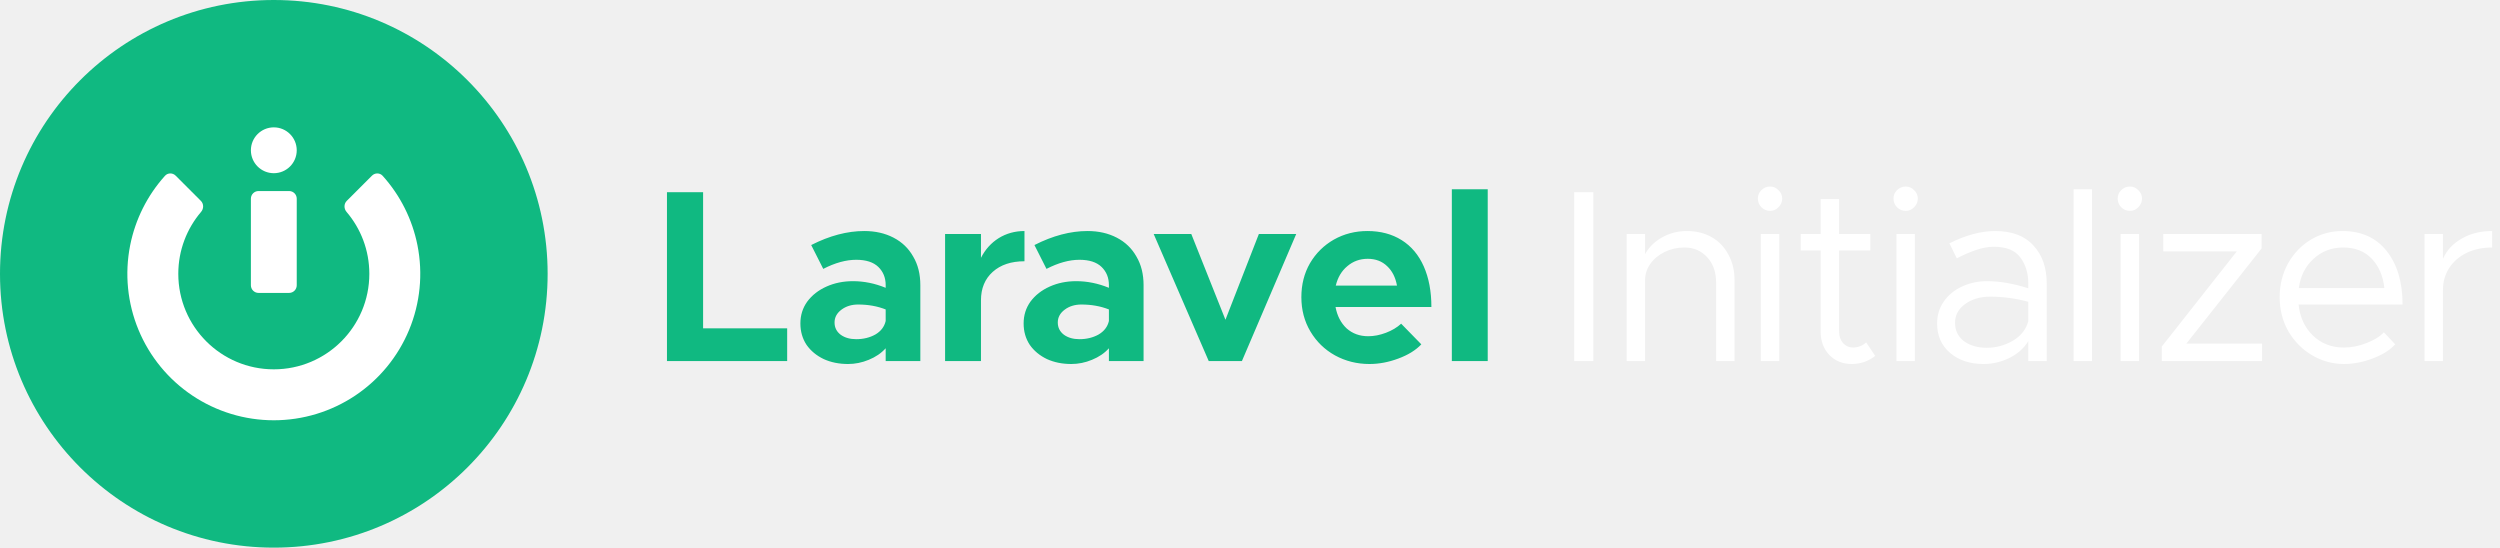
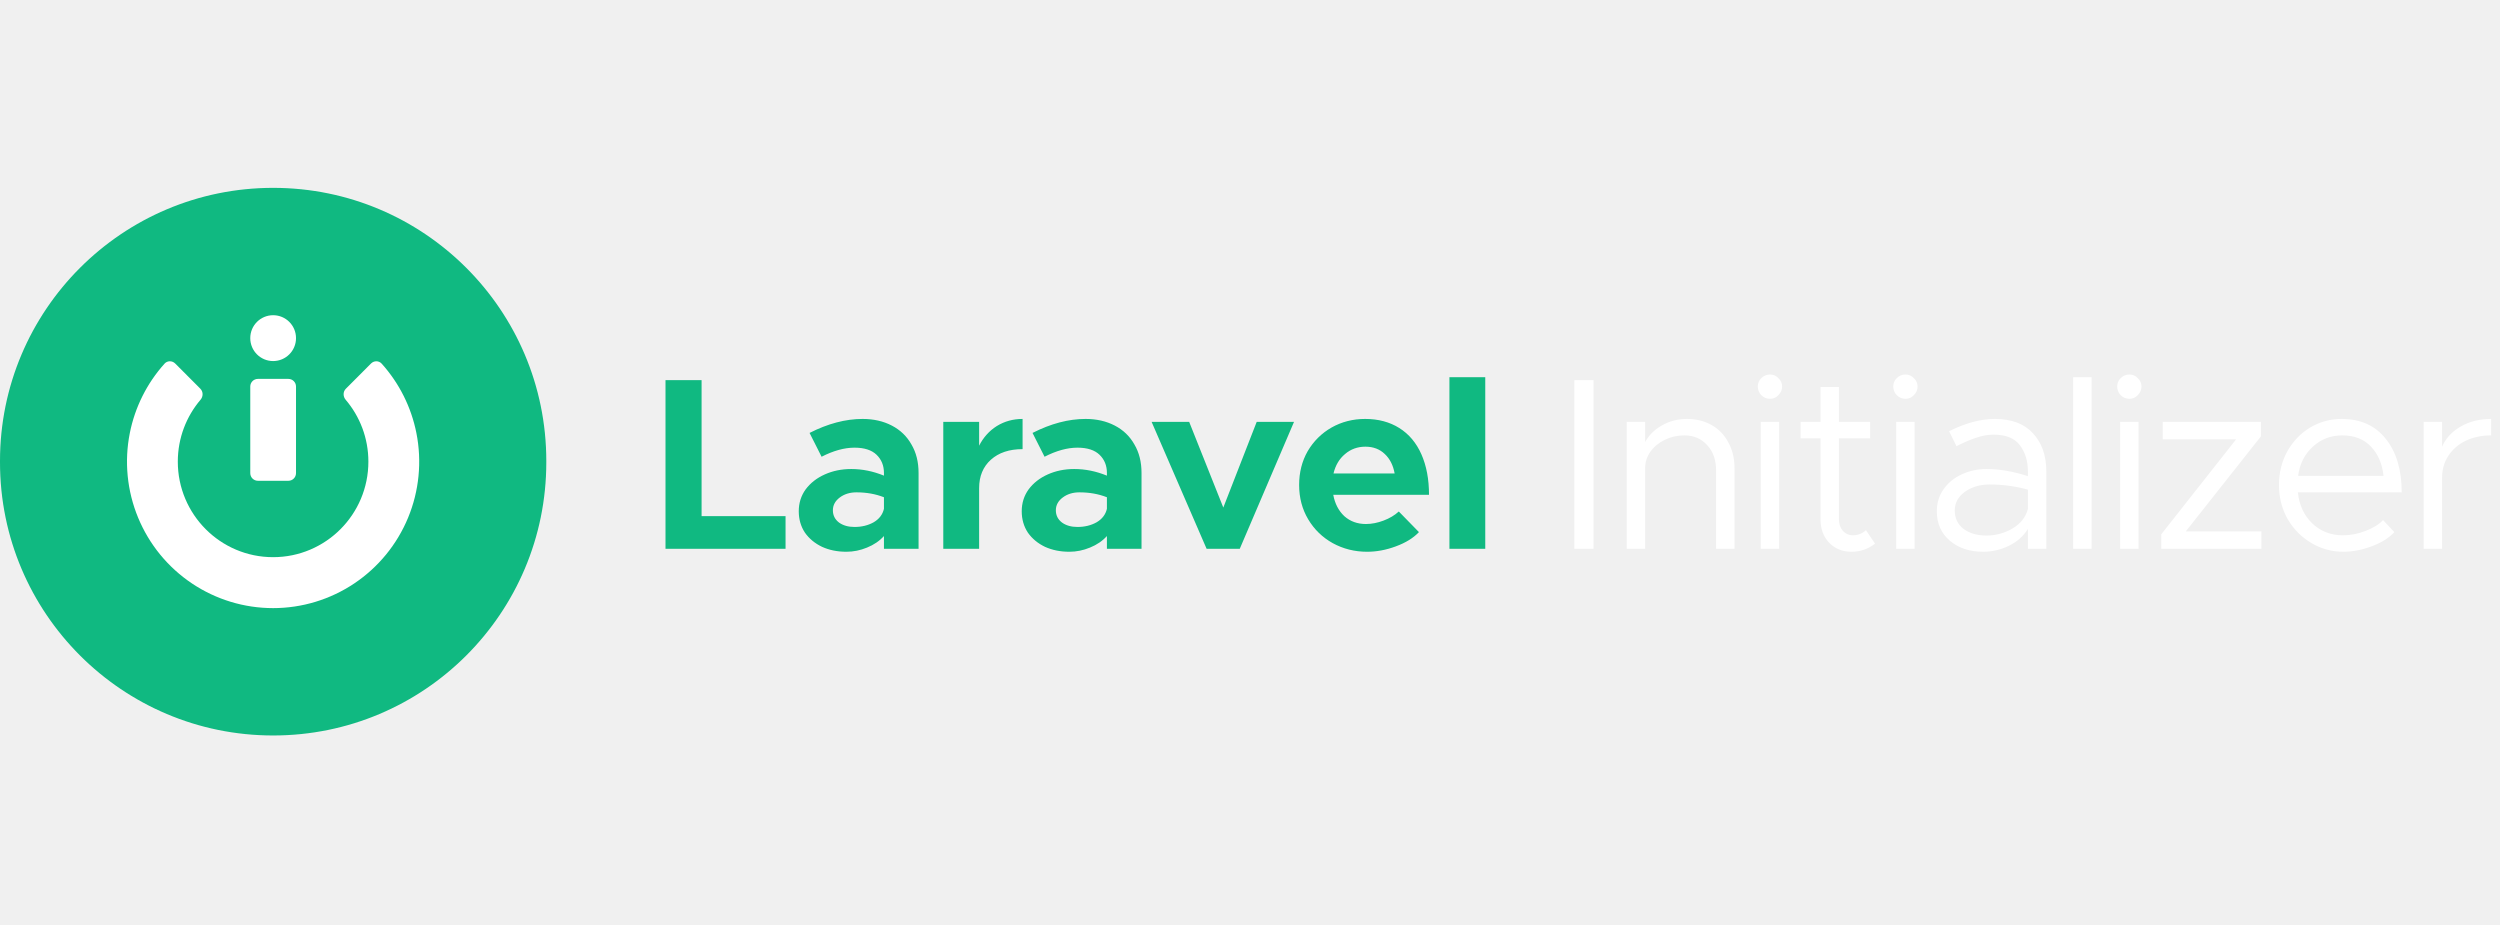
- <svg xmlns="http://www.w3.org/2000/svg" width="1963" height="430" viewBox="0 0 1963 430" fill="none">
-   <rect width="430" height="430" rx="215" fill="#10B981" />
-   <path fill-rule="evenodd" clip-rule="evenodd" d="M327.79 192.565C323.744 172.222 314.28 153.39 300.448 138.034C298.23 135.572 294.418 135.582 292.075 137.925L272.276 157.724C269.933 160.068 269.953 163.852 272.103 166.374C283.263 179.467 290 196.447 290 215C290 256.421 256.421 290 215 290C173.579 290 140 256.421 140 215C140 196.447 146.737 179.467 157.897 166.374C160.047 163.852 160.067 160.068 157.724 157.724L137.925 137.925C135.582 135.582 131.77 135.572 129.553 138.034C115.72 153.39 106.256 172.222 102.21 192.565C97.772 214.873 100.05 237.995 108.754 259.009C117.458 280.022 132.198 297.983 151.109 310.619C170.021 323.255 192.255 330 215 330C237.745 330 259.979 323.255 278.891 310.619C297.802 297.983 312.542 280.022 321.246 259.009C329.95 237.995 332.228 214.873 327.79 192.565Z" fill="white" />
-   <rect x="197" y="100" width="36" height="36" rx="18" fill="white" />
-   <rect x="197" y="150" width="36" height="80" rx="6" fill="white" />
-   <path d="M552.074 257.831H618.08V283.5H523.703V150.909H552.074V257.831ZM678.643 181.403C687.263 181.403 694.919 183.14 701.61 186.614C708.3 190.088 713.447 195.042 717.05 201.475C720.781 207.78 722.647 215.242 722.647 223.863V283.5H695.434V273.464C691.96 277.324 687.521 280.348 682.117 282.535C676.841 284.722 671.437 285.816 665.905 285.816C658.828 285.816 652.459 284.529 646.798 281.956C641.136 279.254 636.633 275.523 633.288 270.762C630.071 265.873 628.463 260.276 628.463 253.971C628.463 247.538 630.264 241.812 633.867 236.794C637.598 231.776 642.616 227.852 648.921 225.021C655.225 222.19 662.173 220.775 669.765 220.775C678.385 220.775 686.942 222.512 695.434 225.986V223.863C695.434 218.073 693.504 213.312 689.644 209.581C685.784 205.85 679.994 203.984 672.274 203.984C664.296 203.984 655.676 206.364 646.412 211.125L636.955 192.404C651.365 185.07 665.261 181.403 678.643 181.403ZM672.274 266.323C677.935 266.323 682.953 265.101 687.328 262.656C691.702 260.083 694.404 256.544 695.434 252.041V242.97C688.872 240.397 681.666 239.11 673.818 239.11C668.671 239.11 664.296 240.461 660.694 243.163C657.091 245.865 655.29 249.21 655.29 253.199C655.29 257.188 656.898 260.404 660.115 262.849C663.331 265.165 667.384 266.323 672.274 266.323ZM770.257 202.44C773.603 195.878 778.235 190.731 784.153 187C790.201 183.269 796.956 181.403 804.418 181.403V205.142C793.996 205.142 785.697 207.908 779.521 213.441C773.345 218.974 770.257 226.436 770.257 235.829V283.5H742.079V183.719H770.257V202.44ZM853.926 181.403C862.547 181.403 870.202 183.14 876.893 186.614C883.584 190.088 888.73 195.042 892.333 201.475C896.064 207.78 897.93 215.242 897.93 223.863V283.5H870.717V273.464C867.243 277.324 862.804 280.348 857.4 282.535C852.125 284.722 846.721 285.816 841.188 285.816C834.111 285.816 827.742 284.529 822.081 281.956C816.42 279.254 811.916 275.523 808.571 270.762C805.354 265.873 803.746 260.276 803.746 253.971C803.746 247.538 805.547 241.812 809.15 236.794C812.881 231.776 817.899 227.852 824.204 225.021C830.509 222.19 837.457 220.775 845.048 220.775C853.669 220.775 862.225 222.512 870.717 225.986V223.863C870.717 218.073 868.787 213.312 864.927 209.581C861.067 205.85 855.277 203.984 847.557 203.984C839.58 203.984 830.959 206.364 821.695 211.125L812.238 192.404C826.649 185.07 840.545 181.403 853.926 181.403ZM847.557 266.323C853.218 266.323 858.236 265.101 862.611 262.656C866.986 260.083 869.688 256.544 870.717 252.041V242.97C864.155 240.397 856.95 239.11 849.101 239.11C843.954 239.11 839.58 240.461 835.977 243.163C832.374 245.865 830.573 249.21 830.573 253.199C830.573 257.188 832.181 260.404 835.398 262.849C838.615 265.165 842.668 266.323 847.557 266.323ZM905.864 183.719H935.393L962.22 251.076L988.468 183.719H1017.8L975.151 283.5H949.096L905.864 183.719ZM1074.33 264.007C1078.83 264.007 1083.46 263.106 1088.22 261.305C1092.98 259.504 1096.97 257.123 1100.19 254.164L1116.02 270.376C1111.64 275.008 1105.59 278.739 1097.87 281.57C1090.28 284.401 1082.76 285.816 1075.29 285.816C1065.51 285.816 1056.51 283.564 1048.27 279.061C1040.17 274.558 1033.73 268.317 1028.97 260.34C1024.21 252.363 1021.83 243.356 1021.83 233.32C1021.83 223.413 1024.08 214.535 1028.59 206.686C1033.22 198.837 1039.46 192.661 1047.31 188.158C1055.28 183.655 1064.1 181.403 1073.75 181.403C1084.04 181.403 1092.98 183.783 1100.58 188.544C1108.17 193.305 1113.96 200.188 1117.95 209.195C1121.93 218.202 1123.93 228.817 1123.93 241.04H1048.66C1049.95 247.988 1052.84 253.585 1057.34 257.831C1061.98 261.948 1067.64 264.007 1074.33 264.007ZM1073.94 203.212C1067.77 203.212 1062.43 205.142 1057.92 209.002C1053.42 212.733 1050.4 217.816 1048.85 224.249H1096.91C1095.75 217.816 1093.18 212.733 1089.19 209.002C1085.2 205.142 1080.12 203.212 1073.94 203.212ZM1139.98 148.593H1168.16V283.5H1139.98V148.593Z" fill="#10B981" />
-   <path d="M1236.05 150.909H1251.11V283.5H1236.05V150.909ZM1324.52 181.403C1331.85 181.403 1338.35 183.011 1344.01 186.228C1349.67 189.445 1354.05 194.012 1357.14 199.931C1360.35 205.721 1361.96 212.412 1361.96 220.003V283.5H1347.49V221.933C1347.49 213.698 1345.17 207.072 1340.54 202.054C1335.91 196.907 1329.92 194.334 1322.59 194.334C1317.06 194.334 1311.91 195.492 1307.15 197.808C1302.39 200.124 1298.59 203.276 1295.76 207.265C1293.06 211.125 1291.71 215.371 1291.71 220.003V283.5H1277.24V183.719H1291.71V199.545C1294.67 194.141 1299.11 189.766 1305.03 186.421C1310.95 183.076 1317.44 181.403 1324.52 181.403ZM1382.59 183.719H1397.07V283.5H1382.59V183.719ZM1389.93 165.577C1387.23 165.577 1384.91 164.612 1382.98 162.682C1381.18 160.752 1380.28 158.5 1380.28 155.927C1380.28 153.354 1381.18 151.166 1382.98 149.365C1384.91 147.435 1387.23 146.47 1389.93 146.47C1392.5 146.47 1394.69 147.435 1396.49 149.365C1398.42 151.166 1399.38 153.354 1399.38 155.927C1399.38 158.5 1398.42 160.752 1396.49 162.682C1394.69 164.612 1392.5 165.577 1389.93 165.577ZM1472.43 279.447C1467.02 283.693 1460.85 285.816 1453.9 285.816C1446.82 285.816 1440.97 283.436 1436.34 278.675C1431.83 273.914 1429.58 267.803 1429.58 260.34V196.65H1413.95V183.719H1429.58V156.313H1444.06V183.719H1468.57V196.65H1444.06V260.34C1444.06 263.943 1445.08 266.966 1447.14 269.411C1449.33 271.727 1451.9 272.885 1454.86 272.885C1457.05 272.885 1459.04 272.499 1460.85 271.727C1462.65 270.955 1464.13 269.99 1465.29 268.832L1472.43 279.447ZM1489.08 183.719H1503.56V283.5H1489.08V183.719ZM1496.42 165.577C1493.72 165.577 1491.4 164.612 1489.47 162.682C1487.67 160.752 1486.77 158.5 1486.77 155.927C1486.77 153.354 1487.67 151.166 1489.47 149.365C1491.4 147.435 1493.72 146.47 1496.42 146.47C1498.99 146.47 1501.18 147.435 1502.98 149.365C1504.91 151.166 1505.87 153.354 1505.87 155.927C1505.87 158.5 1504.91 160.752 1502.98 162.682C1501.18 164.612 1498.99 165.577 1496.42 165.577ZM1566.56 181.403C1579.82 181.403 1589.85 185.199 1596.67 192.79C1603.62 200.253 1607.09 210.224 1607.09 222.705V283.5H1592.62V267.867C1589.14 273.528 1584.13 277.967 1577.56 281.184C1571.13 284.272 1564.44 285.816 1557.49 285.816C1546.81 285.816 1538.06 282.921 1531.24 277.131C1524.43 271.341 1521.02 263.621 1521.02 253.971C1521.02 247.538 1522.75 241.812 1526.23 236.794C1529.83 231.647 1534.59 227.723 1540.51 225.021C1546.56 222.19 1553.12 220.775 1560.19 220.775C1570.23 220.775 1581.04 222.641 1592.62 226.372V222.705C1592.62 214.599 1590.56 207.78 1586.44 202.247C1582.33 196.586 1575.38 193.755 1565.6 193.755C1561.1 193.755 1556.46 194.591 1551.7 196.264C1547.07 197.808 1541.99 199.995 1536.46 202.826L1530.67 191.053C1543.53 184.62 1555.5 181.403 1566.56 181.403ZM1560 273.078C1567.21 273.078 1573.96 271.277 1580.27 267.674C1586.7 263.943 1590.82 258.796 1592.62 252.234V236.987C1582.84 234.285 1572.8 232.934 1562.51 232.934C1554.92 232.934 1548.42 234.864 1543.02 238.724C1537.74 242.584 1535.1 247.473 1535.1 253.392C1535.1 259.439 1537.42 264.264 1542.05 267.867C1546.81 271.341 1552.8 273.078 1560 273.078ZM1628.19 148.593H1642.66V283.5H1628.19V148.593ZM1665.12 183.719H1679.6V283.5H1665.12V183.719ZM1672.45 165.577C1669.75 165.577 1667.44 164.612 1665.51 162.682C1663.7 160.752 1662.8 158.5 1662.8 155.927C1662.8 153.354 1663.7 151.166 1665.51 149.365C1667.44 147.435 1669.75 146.47 1672.45 146.47C1675.03 146.47 1677.21 147.435 1679.02 149.365C1680.95 151.166 1681.91 153.354 1681.91 155.927C1681.91 158.5 1680.95 160.752 1679.02 162.682C1677.21 164.612 1675.03 165.577 1672.45 165.577ZM1697.44 272.113L1756.3 197.422H1698.6V183.719H1775.8V195.106L1716.74 269.797H1776.18V283.5H1697.44V272.113ZM1840.36 272.885C1846.28 272.885 1852.2 271.727 1858.11 269.411C1864.16 267.095 1868.73 264.264 1871.82 260.919L1880.7 270.376C1876.45 275.008 1870.47 278.739 1862.75 281.57C1855.15 284.401 1847.76 285.816 1840.55 285.816C1831.67 285.816 1823.37 283.564 1815.65 279.061C1807.93 274.558 1801.69 268.317 1796.93 260.34C1792.3 252.234 1789.99 243.227 1789.99 233.32C1789.99 223.67 1792.17 214.856 1796.55 206.879C1801.05 198.902 1807.03 192.661 1814.5 188.158C1822.09 183.655 1830.32 181.403 1839.2 181.403C1854.13 181.403 1865.71 186.614 1873.94 197.036C1882.3 207.458 1886.49 221.483 1886.49 239.11H1804.85C1805.88 249.017 1809.61 257.123 1816.04 263.428C1822.6 269.733 1830.71 272.885 1840.36 272.885ZM1839.78 194.334C1830.77 194.334 1823.05 197.293 1816.62 203.212C1810.19 209.002 1806.33 216.658 1805.04 226.179H1872.2C1871.17 216.658 1867.89 209.002 1862.36 203.212C1856.83 197.293 1849.3 194.334 1839.78 194.334ZM1918.21 203.212C1921.17 196.521 1926.06 191.246 1932.87 187.386C1939.69 183.397 1947.67 181.403 1956.81 181.403V194.334C1949.34 194.334 1942.65 195.749 1936.73 198.58C1930.94 201.411 1926.38 205.399 1923.03 210.546C1919.81 215.564 1918.21 221.29 1918.21 227.723V283.5H1903.73V183.719H1918.21V203.212Z" fill="white" />
+ <svg xmlns="http://www.w3.org/2000/svg" width="400" height="148" viewBox="0 0 400 148" fill="none">
+   <rect y="30.056" width="87.409" height="87.621" rx="43.705" fill="#10B981" />
+   <path fill-rule="evenodd" clip-rule="evenodd" d="M66.625 69.293C65.803 65.149 63.88 61.312 61.069 58.184C60.617 57.681 59.84 57.683 59.363 58.161L55.337 62.197C54.862 62.673 54.866 63.442 55.302 63.955C57.571 66.623 58.941 70.083 58.941 73.864C58.941 82.305 52.115 89.147 43.695 89.147C35.275 89.147 28.449 82.305 28.449 73.864C28.449 70.082 29.82 66.621 32.09 63.953C32.526 63.44 32.531 62.671 32.055 62.194L28.032 58.161C27.555 57.683 26.777 57.681 26.326 58.184C23.515 61.312 21.592 65.149 20.77 69.293C19.867 73.839 20.33 78.551 22.1 82.832C23.869 87.114 26.865 90.774 30.71 93.349C34.554 95.924 39.074 97.299 43.697 97.299C48.321 97.299 52.84 95.924 56.685 93.349C60.529 90.774 63.525 87.114 65.295 82.832C67.064 78.551 67.527 73.839 66.625 69.293Z" fill="white" />
+   <rect x="40.043" y="50.434" width="7.318" height="7.336" rx="3.659" fill="white" />
+   <rect x="40.043" y="60.623" width="7.318" height="16.302" rx="1.221" fill="white" />
+   <path d="M112.254 82.585H125.688V87.81H106.48V60.824H112.254V82.585ZM138.014 67.03C139.769 67.03 141.327 67.384 142.689 68.091C144.05 68.798 145.098 69.806 145.831 71.115C146.59 72.399 146.97 73.918 146.97 75.672V87.81H141.432V85.767C140.725 86.553 139.821 87.168 138.721 87.613C137.648 88.058 136.548 88.281 135.422 88.281C133.982 88.281 132.685 88.019 131.533 87.495C130.381 86.945 129.464 86.186 128.783 85.217C128.129 84.222 127.801 83.083 127.801 81.8C127.801 80.49 128.168 79.325 128.901 78.304C129.661 77.282 130.682 76.484 131.965 75.908C133.248 75.332 134.662 75.043 136.207 75.043C137.962 75.043 139.703 75.397 141.432 76.104V75.672C141.432 74.494 141.039 73.525 140.253 72.765C139.468 72.006 138.289 71.626 136.718 71.626C135.094 71.626 133.34 72.111 131.454 73.079L129.53 69.269C132.463 67.777 135.291 67.03 138.014 67.03ZM136.718 84.314C137.87 84.314 138.892 84.065 139.782 83.567C140.672 83.044 141.222 82.323 141.432 81.407V79.561C140.096 79.037 138.63 78.775 137.032 78.775C135.985 78.775 135.094 79.05 134.361 79.6C133.628 80.15 133.261 80.831 133.261 81.643C133.261 82.454 133.589 83.109 134.243 83.607C134.898 84.078 135.723 84.314 136.718 84.314ZM156.66 71.312C157.341 69.976 158.284 68.929 159.488 68.169C160.719 67.41 162.094 67.03 163.613 67.03V71.862C161.492 71.862 159.802 72.425 158.545 73.551C157.289 74.677 156.66 76.196 156.66 78.107V87.81H150.925V67.502H156.66V71.312ZM173.689 67.03C175.443 67.03 177.001 67.384 178.363 68.091C179.725 68.798 180.772 69.806 181.505 71.115C182.265 72.399 182.644 73.918 182.644 75.672V87.81H177.106V85.767C176.399 86.553 175.495 87.168 174.396 87.613C173.322 88.058 172.222 88.281 171.096 88.281C169.656 88.281 168.36 88.019 167.207 87.495C166.055 86.945 165.139 86.186 164.458 85.217C163.803 84.222 163.476 83.083 163.476 81.8C163.476 80.49 163.842 79.325 164.576 78.304C165.335 77.282 166.356 76.484 167.639 75.908C168.923 75.332 170.337 75.043 171.882 75.043C173.636 75.043 175.378 75.397 177.106 76.104V75.672C177.106 74.494 176.713 73.525 175.928 72.765C175.142 72.006 173.964 71.626 172.392 71.626C170.769 71.626 169.014 72.111 167.129 73.079L165.204 69.269C168.137 67.777 170.965 67.03 173.689 67.03ZM172.392 84.314C173.545 84.314 174.566 84.065 175.456 83.567C176.347 83.044 176.896 82.323 177.106 81.407V79.561C175.77 79.037 174.304 78.775 172.707 78.775C171.659 78.775 170.769 79.05 170.036 79.6C169.302 80.15 168.936 80.831 168.936 81.643C168.936 82.454 169.263 83.109 169.918 83.607C170.572 84.078 171.397 84.314 172.392 84.314ZM184.259 67.502H190.269L195.729 81.21L201.071 67.502H207.042L198.361 87.81H193.058L184.259 67.502ZM218.546 83.842C219.462 83.842 220.405 83.659 221.374 83.292C222.343 82.926 223.154 82.441 223.809 81.839L227.03 85.138C226.14 86.081 224.909 86.841 223.338 87.417C221.793 87.993 220.261 88.281 218.742 88.281C216.752 88.281 214.919 87.823 213.243 86.906C211.593 85.99 210.284 84.719 209.315 83.096C208.346 81.472 207.861 79.639 207.861 77.597C207.861 75.58 208.32 73.773 209.236 72.176C210.179 70.579 211.449 69.322 213.046 68.405C214.67 67.489 216.464 67.03 218.428 67.03C220.523 67.03 222.343 67.515 223.888 68.484C225.433 69.453 226.611 70.854 227.423 72.687C228.235 74.52 228.641 76.68 228.641 79.168H213.321C213.583 80.582 214.172 81.721 215.089 82.585C216.032 83.423 217.184 83.842 218.546 83.842ZM218.467 71.469C217.21 71.469 216.123 71.862 215.207 72.647C214.29 73.407 213.675 74.441 213.361 75.751H223.141C222.906 74.441 222.382 73.407 221.57 72.647C220.758 71.862 219.724 71.469 218.467 71.469ZM231.908 60.353H237.642V87.81H231.908V60.353Z" fill="#10B981" />
+   <path d="M251.896 60.824H254.96V87.81H251.896V60.824ZM269.901 67.03C271.394 67.03 272.716 67.358 273.868 68.012C275.02 68.667 275.911 69.597 276.539 70.801C277.194 71.98 277.521 73.341 277.521 74.886V87.81H274.575V75.279C274.575 73.603 274.104 72.255 273.161 71.233C272.218 70.186 271.001 69.662 269.508 69.662C268.382 69.662 267.335 69.898 266.366 70.369C265.397 70.841 264.624 71.482 264.048 72.294C263.498 73.079 263.223 73.944 263.223 74.886V87.81H260.277V67.502H263.223V70.723C263.826 69.623 264.729 68.733 265.934 68.052C267.138 67.371 268.461 67.03 269.901 67.03ZM281.72 67.502H284.666V87.81H281.72V67.502ZM283.213 63.809C282.663 63.809 282.192 63.613 281.799 63.22C281.432 62.827 281.249 62.369 281.249 61.845C281.249 61.322 281.432 60.877 281.799 60.51C282.192 60.117 282.663 59.921 283.213 59.921C283.737 59.921 284.182 60.117 284.548 60.51C284.941 60.877 285.138 61.322 285.138 61.845C285.138 62.369 284.941 62.827 284.548 63.22C284.182 63.613 283.737 63.809 283.213 63.809ZM300.003 86.985C298.903 87.849 297.646 88.281 296.232 88.281C294.792 88.281 293.601 87.796 292.658 86.828C291.741 85.859 291.283 84.615 291.283 83.096V70.133H288.101V67.502H291.283V61.924H294.229V67.502H299.218V70.133H294.229V83.096C294.229 83.829 294.439 84.445 294.858 84.942C295.303 85.413 295.827 85.649 296.429 85.649C296.874 85.649 297.28 85.571 297.646 85.413C298.013 85.256 298.314 85.06 298.55 84.824L300.003 86.985ZM303.393 67.502H306.339V87.81H303.393V67.502ZM304.886 63.809C304.336 63.809 303.865 63.613 303.472 63.22C303.105 62.827 302.922 62.369 302.922 61.845C302.922 61.322 303.105 60.877 303.472 60.51C303.865 60.117 304.336 59.921 304.886 59.921C305.41 59.921 305.855 60.117 306.222 60.51C306.614 60.877 306.811 61.322 306.811 61.845C306.811 62.369 306.614 62.827 306.222 63.22C305.855 63.613 305.41 63.809 304.886 63.809ZM319.162 67.03C321.86 67.03 323.902 67.803 325.29 69.348C326.704 70.867 327.411 72.896 327.411 75.436V87.81H324.465V84.628C323.758 85.78 322.737 86.683 321.401 87.338C320.092 87.967 318.73 88.281 317.316 88.281C315.143 88.281 313.362 87.692 311.974 86.513C310.586 85.335 309.892 83.764 309.892 81.8C309.892 80.49 310.246 79.325 310.953 78.304C311.686 77.256 312.655 76.458 313.86 75.908C315.09 75.332 316.426 75.043 317.866 75.043C319.909 75.043 322.109 75.423 324.465 76.183V75.436C324.465 73.787 324.046 72.399 323.208 71.273C322.37 70.12 320.956 69.544 318.966 69.544C318.05 69.544 317.107 69.715 316.138 70.055C315.195 70.369 314.161 70.814 313.035 71.391L311.856 68.994C314.475 67.685 316.91 67.03 319.162 67.03ZM317.827 85.688C319.293 85.688 320.668 85.322 321.951 84.589C323.261 83.829 324.099 82.782 324.465 81.446V78.343C322.475 77.793 320.433 77.518 318.338 77.518C316.793 77.518 315.47 77.911 314.37 78.697C313.297 79.482 312.76 80.477 312.76 81.682C312.76 82.913 313.231 83.895 314.174 84.628C315.143 85.335 316.361 85.688 317.827 85.688ZM331.705 60.353H334.651V87.81H331.705V60.353ZM339.221 67.502H342.167V87.81H339.221V67.502ZM340.714 63.809C340.164 63.809 339.692 63.613 339.3 63.22C338.933 62.827 338.75 62.369 338.75 61.845C338.75 61.322 338.933 60.877 339.3 60.51C339.692 60.117 340.164 59.921 340.714 59.921C341.238 59.921 341.683 60.117 342.049 60.51C342.442 60.877 342.639 61.322 342.639 61.845C342.639 62.369 342.442 62.827 342.049 63.22C341.683 63.613 341.238 63.809 340.714 63.809ZM345.799 85.492L357.779 70.291H346.034V67.502H361.746V69.819L349.727 85.021H361.825V87.81H345.799V85.492ZM374.886 85.649C376.091 85.649 377.295 85.413 378.5 84.942C379.731 84.471 380.66 83.895 381.289 83.214L383.096 85.138C382.232 86.081 381.014 86.841 379.443 87.417C377.898 87.993 376.392 88.281 374.926 88.281C373.119 88.281 371.43 87.823 369.858 86.906C368.287 85.99 367.017 84.719 366.048 83.096C365.106 81.446 364.634 79.613 364.634 77.597C364.634 75.633 365.079 73.839 365.97 72.215C366.886 70.592 368.104 69.322 369.623 68.405C371.168 67.489 372.844 67.03 374.651 67.03C377.688 67.03 380.045 68.091 381.721 70.212C383.423 72.333 384.274 75.188 384.274 78.775H367.659C367.868 80.791 368.628 82.441 369.937 83.724C371.272 85.008 372.922 85.649 374.886 85.649ZM374.768 69.662C372.935 69.662 371.364 70.264 370.055 71.469C368.745 72.647 367.96 74.206 367.698 76.143H381.367C381.158 74.206 380.49 72.647 379.364 71.469C378.238 70.264 376.706 69.662 374.768 69.662ZM390.73 71.469C391.333 70.107 392.328 69.034 393.716 68.248C395.103 67.436 396.727 67.03 398.586 67.03V69.662C397.067 69.662 395.706 69.95 394.501 70.526C393.323 71.102 392.393 71.914 391.712 72.962C391.058 73.983 390.73 75.148 390.73 76.458V87.81H387.784V67.502H390.73V71.469Z" fill="white" />
</svg>
